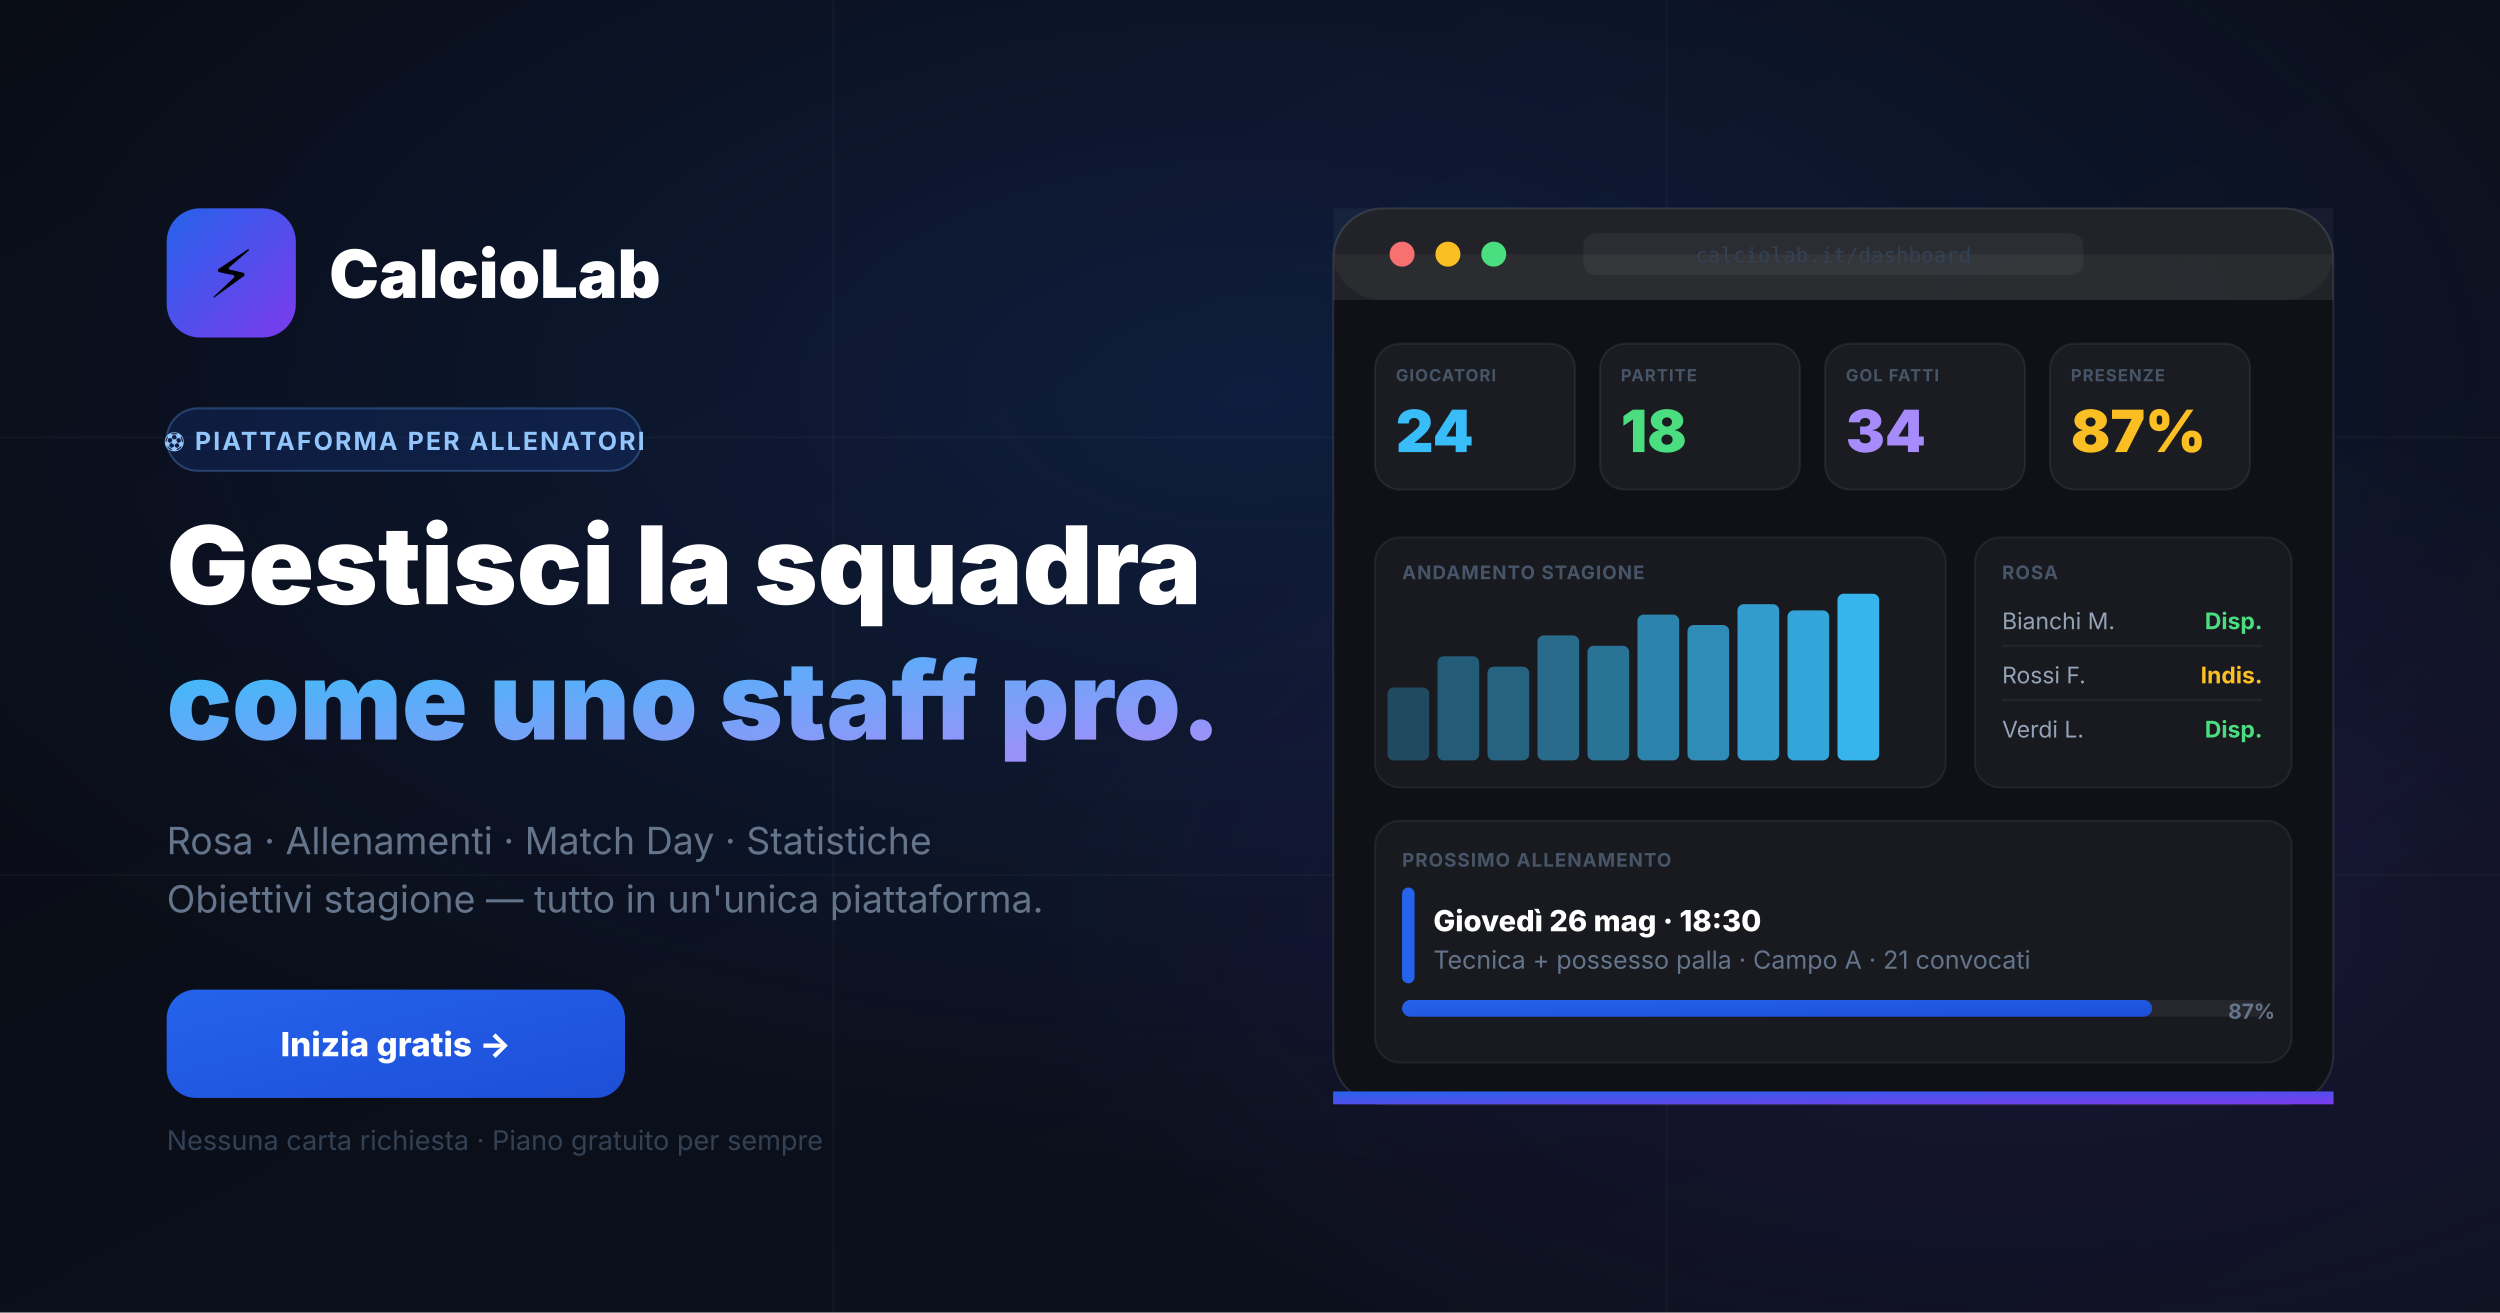
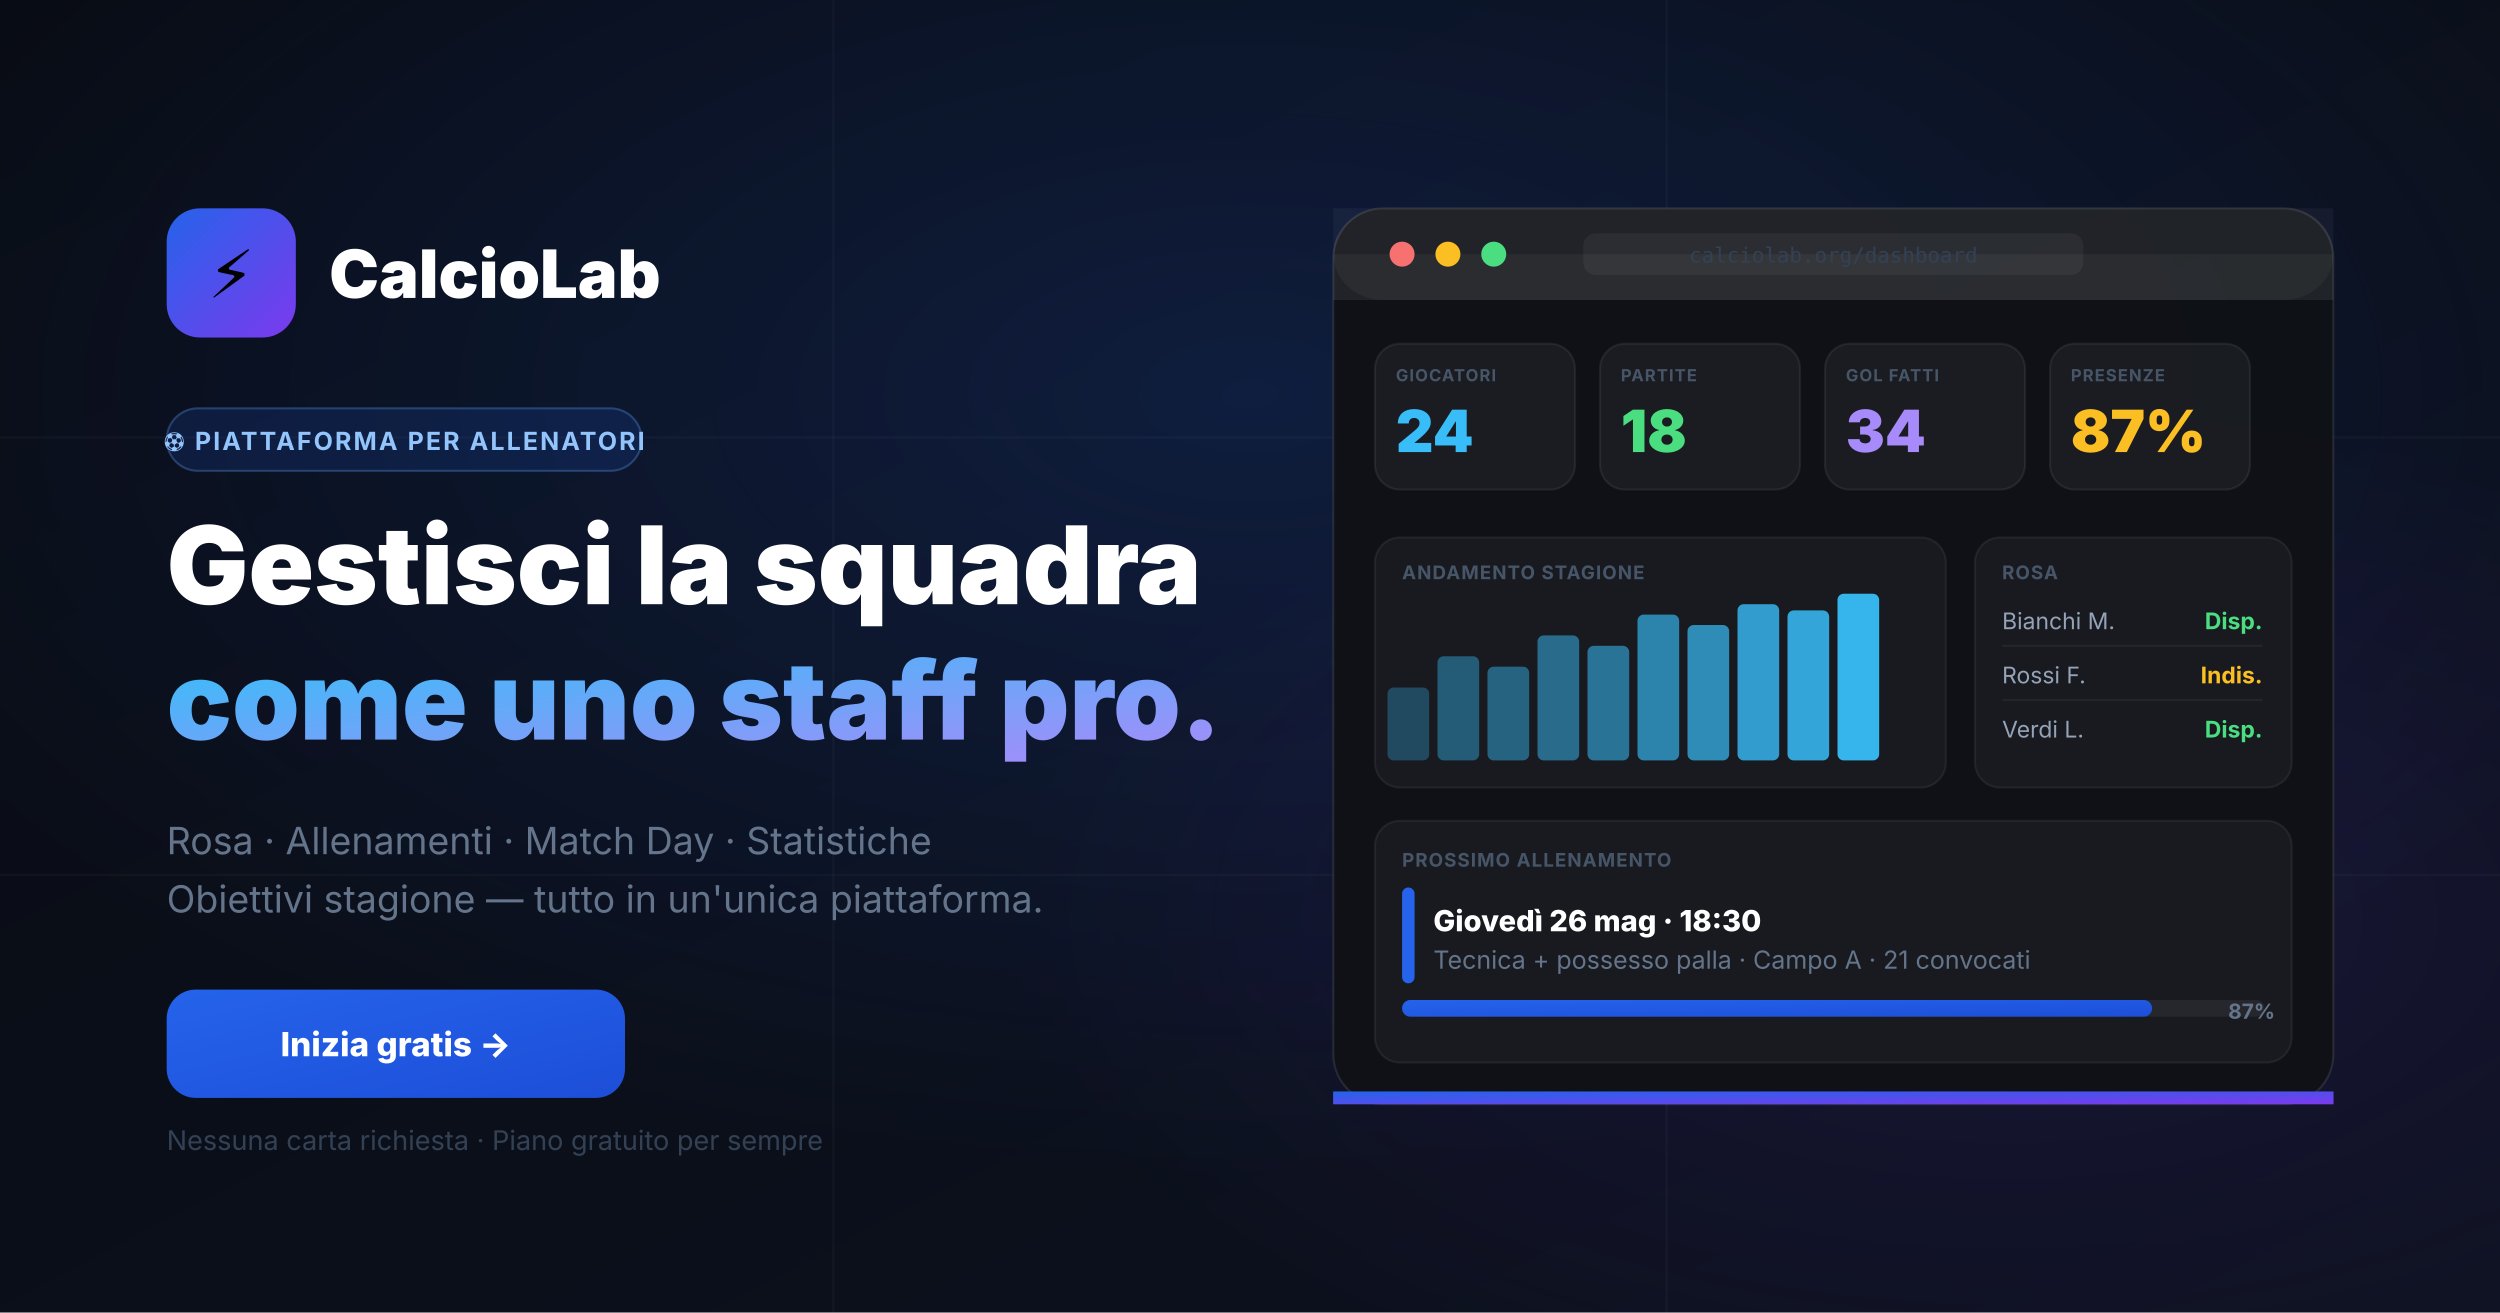
<svg xmlns="http://www.w3.org/2000/svg" width="1200" height="630" viewBox="0 0 1200 630">
  <defs>
    <linearGradient id="bg" x1="0" y1="0" x2="1" y2="1">
      <stop offset="0%" stop-color="#080b12" />
      <stop offset="100%" stop-color="#0d1220" />
    </linearGradient>
    <linearGradient id="bolt" x1="0" y1="0" x2="1" y2="1">
      <stop offset="0%" stop-color="#2563eb" />
      <stop offset="100%" stop-color="#7c3aed" />
    </linearGradient>
    <linearGradient id="accent" x1="0" y1="0" x2="1" y2="1">
      <stop offset="0%" stop-color="#38bdf8" />
      <stop offset="100%" stop-color="#a78bfa" />
    </linearGradient>
    <linearGradient id="btnGrad" x1="0" y1="0" x2="1" y2="1">
      <stop offset="0%" stop-color="#2563eb" />
      <stop offset="100%" stop-color="#1d4ed8" />
    </linearGradient>
    <radialGradient id="glow1" cx="50%" cy="30%" r="60%">
      <stop offset="0%" stop-color="#2563eb" stop-opacity="0.18" />
      <stop offset="100%" stop-color="#2563eb" stop-opacity="0" />
    </radialGradient>
    <radialGradient id="glow2" cx="80%" cy="70%" r="40%">
      <stop offset="0%" stop-color="#7c3aed" stop-opacity="0.12" />
      <stop offset="100%" stop-color="#7c3aed" stop-opacity="0" />
    </radialGradient>
    <filter id="blur1">
      <feGaussianBlur stdDeviation="40" />
    </filter>
    <clipPath id="cardClip">
      <rect x="640" y="100" width="480" height="430" rx="24" />
    </clipPath>
  </defs>
  <rect width="1200" height="630" fill="url(#bg)" />
  <rect width="1200" height="630" fill="url(#glow1)" />
  <rect width="1200" height="630" fill="url(#glow2)" />
  <g stroke="rgba(255,255,255,0.03)" stroke-width="1">
    <line x1="0" y1="210" x2="1200" y2="210" />
    <line x1="0" y1="420" x2="1200" y2="420" />
    <line x1="400" y1="0" x2="400" y2="630" />
    <line x1="800" y1="0" x2="800" y2="630" />
  </g>
  <rect x="80" y="100" width="62" height="62" rx="16" fill="url(#bolt)" />
  <text x="111" y="143" text-anchor="middle" font-size="32" font-family="Arial">⚡</text>
  <text x="158" y="143" font-family="Inter,Arial,sans-serif" font-size="32" font-weight="900" fill="white">CalcioLab</text>
  <rect x="80" y="196" width="228" height="30" rx="15" fill="rgba(37,99,235,0.15)" stroke="rgba(96,165,250,0.3)" stroke-width="1" />
  <text x="194" y="216" text-anchor="middle" font-family="Inter,Arial,sans-serif" font-size="12" font-weight="700" fill="#93c5fd" letter-spacing="1">⚽  PIATTAFORMA PER ALLENATORI</text>
  <text x="80" y="290" font-family="Inter,Arial,sans-serif" font-size="52" font-weight="900" fill="white">Gestisci la squadra</text>
  <text x="80" y="355" font-family="Inter,Arial,sans-serif" font-size="52" font-weight="900" fill="url(#accent)">come uno staff pro.</text>
  <text x="80" y="410" font-family="Inter,Arial,sans-serif" font-size="18" fill="#64748b">Rosa · Allenamenti · Match Day · Statistiche</text>
  <text x="80" y="438" font-family="Inter,Arial,sans-serif" font-size="18" fill="#64748b">Obiettivi stagione — tutto in un'unica piattaforma.</text>
  <rect x="80" y="475" width="220" height="52" rx="14" fill="url(#btnGrad)" />
  <text x="190" y="507" text-anchor="middle" font-family="Inter,Arial,sans-serif" font-size="16" font-weight="800" fill="white">Inizia gratis →</text>
  <text x="80" y="552" font-family="Inter,Arial,sans-serif" font-size="13" fill="#334155">Nessuna carta richiesta · Piano gratuito per sempre</text>
  <rect x="640" y="100" width="480" height="430" rx="24" fill="rgba(15,17,21,0.96)" stroke="rgba(255,255,255,0.1)" stroke-width="1" />
  <rect x="640" y="100" width="480" height="44" rx="0" fill="rgba(255,255,255,0.04)" />
  <rect x="640" y="100" width="480" height="44" rx="24" fill="rgba(255,255,255,0.04)" />
  <rect x="640" y="122" width="480" height="22" fill="rgba(255,255,255,0.04)" />
  <circle cx="673" cy="122" r="6" fill="#f87171" />
  <circle cx="695" cy="122" r="6" fill="#fbbf24" />
  <circle cx="717" cy="122" r="6" fill="#4ade80" />
  <rect x="760" y="112" width="240" height="20" rx="6" fill="rgba(255,255,255,0.05)" />
-   <text x="880" y="126" text-anchor="middle" font-family="monospace" font-size="10" fill="#334155">calciolab.it/dashboard</text>
+   <text x="880" y="126" text-anchor="middle" font-family="monospace" font-size="10" fill="#334155">calciolab.org/dashboard</text>
  <g transform="translate(660, 165)">
    <rect x="0" y="0" width="96" height="70" rx="12" fill="rgba(255,255,255,0.05)" stroke="rgba(255,255,255,0.07)" stroke-width="1" />
    <text x="10" y="18" font-family="Inter,Arial,sans-serif" font-size="8" font-weight="700" fill="#475569" letter-spacing="0.5">GIOCATORI</text>
    <text x="10" y="52" font-family="Inter,Arial,sans-serif" font-size="28" font-weight="900" fill="#38bdf8">24</text>
    <rect x="108" y="0" width="96" height="70" rx="12" fill="rgba(255,255,255,0.05)" stroke="rgba(255,255,255,0.07)" stroke-width="1" />
    <text x="118" y="18" font-family="Inter,Arial,sans-serif" font-size="8" font-weight="700" fill="#475569" letter-spacing="0.5">PARTITE</text>
    <text x="118" y="52" font-family="Inter,Arial,sans-serif" font-size="28" font-weight="900" fill="#4ade80">18</text>
    <rect x="216" y="0" width="96" height="70" rx="12" fill="rgba(255,255,255,0.05)" stroke="rgba(255,255,255,0.07)" stroke-width="1" />
    <text x="226" y="18" font-family="Inter,Arial,sans-serif" font-size="8" font-weight="700" fill="#475569" letter-spacing="0.5">GOL FATTI</text>
    <text x="226" y="52" font-family="Inter,Arial,sans-serif" font-size="28" font-weight="900" fill="#a78bfa">34</text>
    <rect x="324" y="0" width="96" height="70" rx="12" fill="rgba(255,255,255,0.05)" stroke="rgba(255,255,255,0.07)" stroke-width="1" />
    <text x="334" y="18" font-family="Inter,Arial,sans-serif" font-size="8" font-weight="700" fill="#475569" letter-spacing="0.5">PRESENZE</text>
    <text x="334" y="52" font-family="Inter,Arial,sans-serif" font-size="28" font-weight="900" fill="#fbbf24">87%</text>
  </g>
  <rect x="660" y="258" width="274" height="120" rx="12" fill="rgba(255,255,255,0.04)" stroke="rgba(255,255,255,0.06)" stroke-width="1" />
  <text x="673" y="278" font-family="Inter,Arial,sans-serif" font-size="9" font-weight="700" fill="#475569" letter-spacing="0.5">ANDAMENTO STAGIONE</text>
  <g transform="translate(666, 285)">
    <rect x="0" y="45" width="20" height="35" rx="3" fill="rgba(56,189,248,0.3)" />
    <rect x="24" y="30" width="20" height="50" rx="3" fill="rgba(56,189,248,0.4)" />
    <rect x="48" y="35" width="20" height="45" rx="3" fill="rgba(56,189,248,0.45)" />
    <rect x="72" y="20" width="20" height="60" rx="3" fill="rgba(56,189,248,0.5)" />
    <rect x="96" y="25" width="20" height="55" rx="3" fill="rgba(56,189,248,0.55)" />
    <rect x="120" y="10" width="20" height="70" rx="3" fill="rgba(56,189,248,0.65)" />
    <rect x="144" y="15" width="20" height="65" rx="3" fill="rgba(56,189,248,0.7)" />
    <rect x="168" y="5" width="20" height="75" rx="3" fill="rgba(56,189,248,0.8)" />
    <rect x="192" y="8" width="20" height="72" rx="3" fill="rgba(56,189,248,0.85)" />
    <rect x="216" y="0" width="20" height="80" rx="3" fill="rgba(56,189,248,0.95)" />
  </g>
  <rect x="948" y="258" width="152" height="120" rx="12" fill="rgba(255,255,255,0.04)" stroke="rgba(255,255,255,0.06)" stroke-width="1" />
  <text x="961" y="278" font-family="Inter,Arial,sans-serif" font-size="9" font-weight="700" fill="#475569" letter-spacing="0.5">ROSA</text>
  <text x="961" y="302" font-family="Inter,Arial,sans-serif" font-size="11" fill="#94a3b8">Bianchi M.</text>
  <text x="1086" y="302" text-anchor="end" font-family="Inter,Arial,sans-serif" font-size="11" font-weight="700" fill="#4ade80">Disp.</text>
  <line x1="961" y1="310" x2="1086" y2="310" stroke="rgba(255,255,255,0.05)" stroke-width="1" />
  <text x="961" y="328" font-family="Inter,Arial,sans-serif" font-size="11" fill="#94a3b8">Rossi F.</text>
  <text x="1086" y="328" text-anchor="end" font-family="Inter,Arial,sans-serif" font-size="11" font-weight="700" fill="#fbbf24">Indis.</text>
  <line x1="961" y1="336" x2="1086" y2="336" stroke="rgba(255,255,255,0.05)" stroke-width="1" />
  <text x="961" y="354" font-family="Inter,Arial,sans-serif" font-size="11" fill="#94a3b8">Verdi L.</text>
  <text x="1086" y="354" text-anchor="end" font-family="Inter,Arial,sans-serif" font-size="11" font-weight="700" fill="#4ade80">Disp.</text>
  <rect x="660" y="394" width="440" height="116" rx="12" fill="rgba(255,255,255,0.04)" stroke="rgba(255,255,255,0.06)" stroke-width="1" />
  <text x="673" y="416" font-family="Inter,Arial,sans-serif" font-size="9" font-weight="700" fill="#475569" letter-spacing="0.5">PROSSIMO ALLENAMENTO</text>
  <rect x="673" y="426" width="6" height="46" rx="3" fill="#2563eb" />
  <text x="688" y="447" font-family="Inter,Arial,sans-serif" font-size="14" font-weight="800" fill="white">Giovedì 26 mag · 18:30</text>
  <text x="688" y="465" font-family="Inter,Arial,sans-serif" font-size="12" fill="#64748b">Tecnica + possesso palla · Campo A · 21 convocati</text>
  <rect x="673" y="480" width="414" height="8" rx="4" fill="rgba(255,255,255,0.06)" />
  <rect x="673" y="480" width="360" height="8" rx="4" fill="url(#btnGrad)" />
  <text x="1092" y="489" text-anchor="end" font-family="Inter,Arial,sans-serif" font-size="10" font-weight="700" fill="#64748b">87%</text>
  <rect x="640" y="524" width="480" height="6" rx="0" fill="url(#bolt)" />
  <rect x="640" y="524" width="480" height="6" rx="0" fill="url(#bolt)" />
  <rect x="640" y="524" width="480" height="12" rx="0" fill="rgba(0,0,0,0)" />
</svg>
